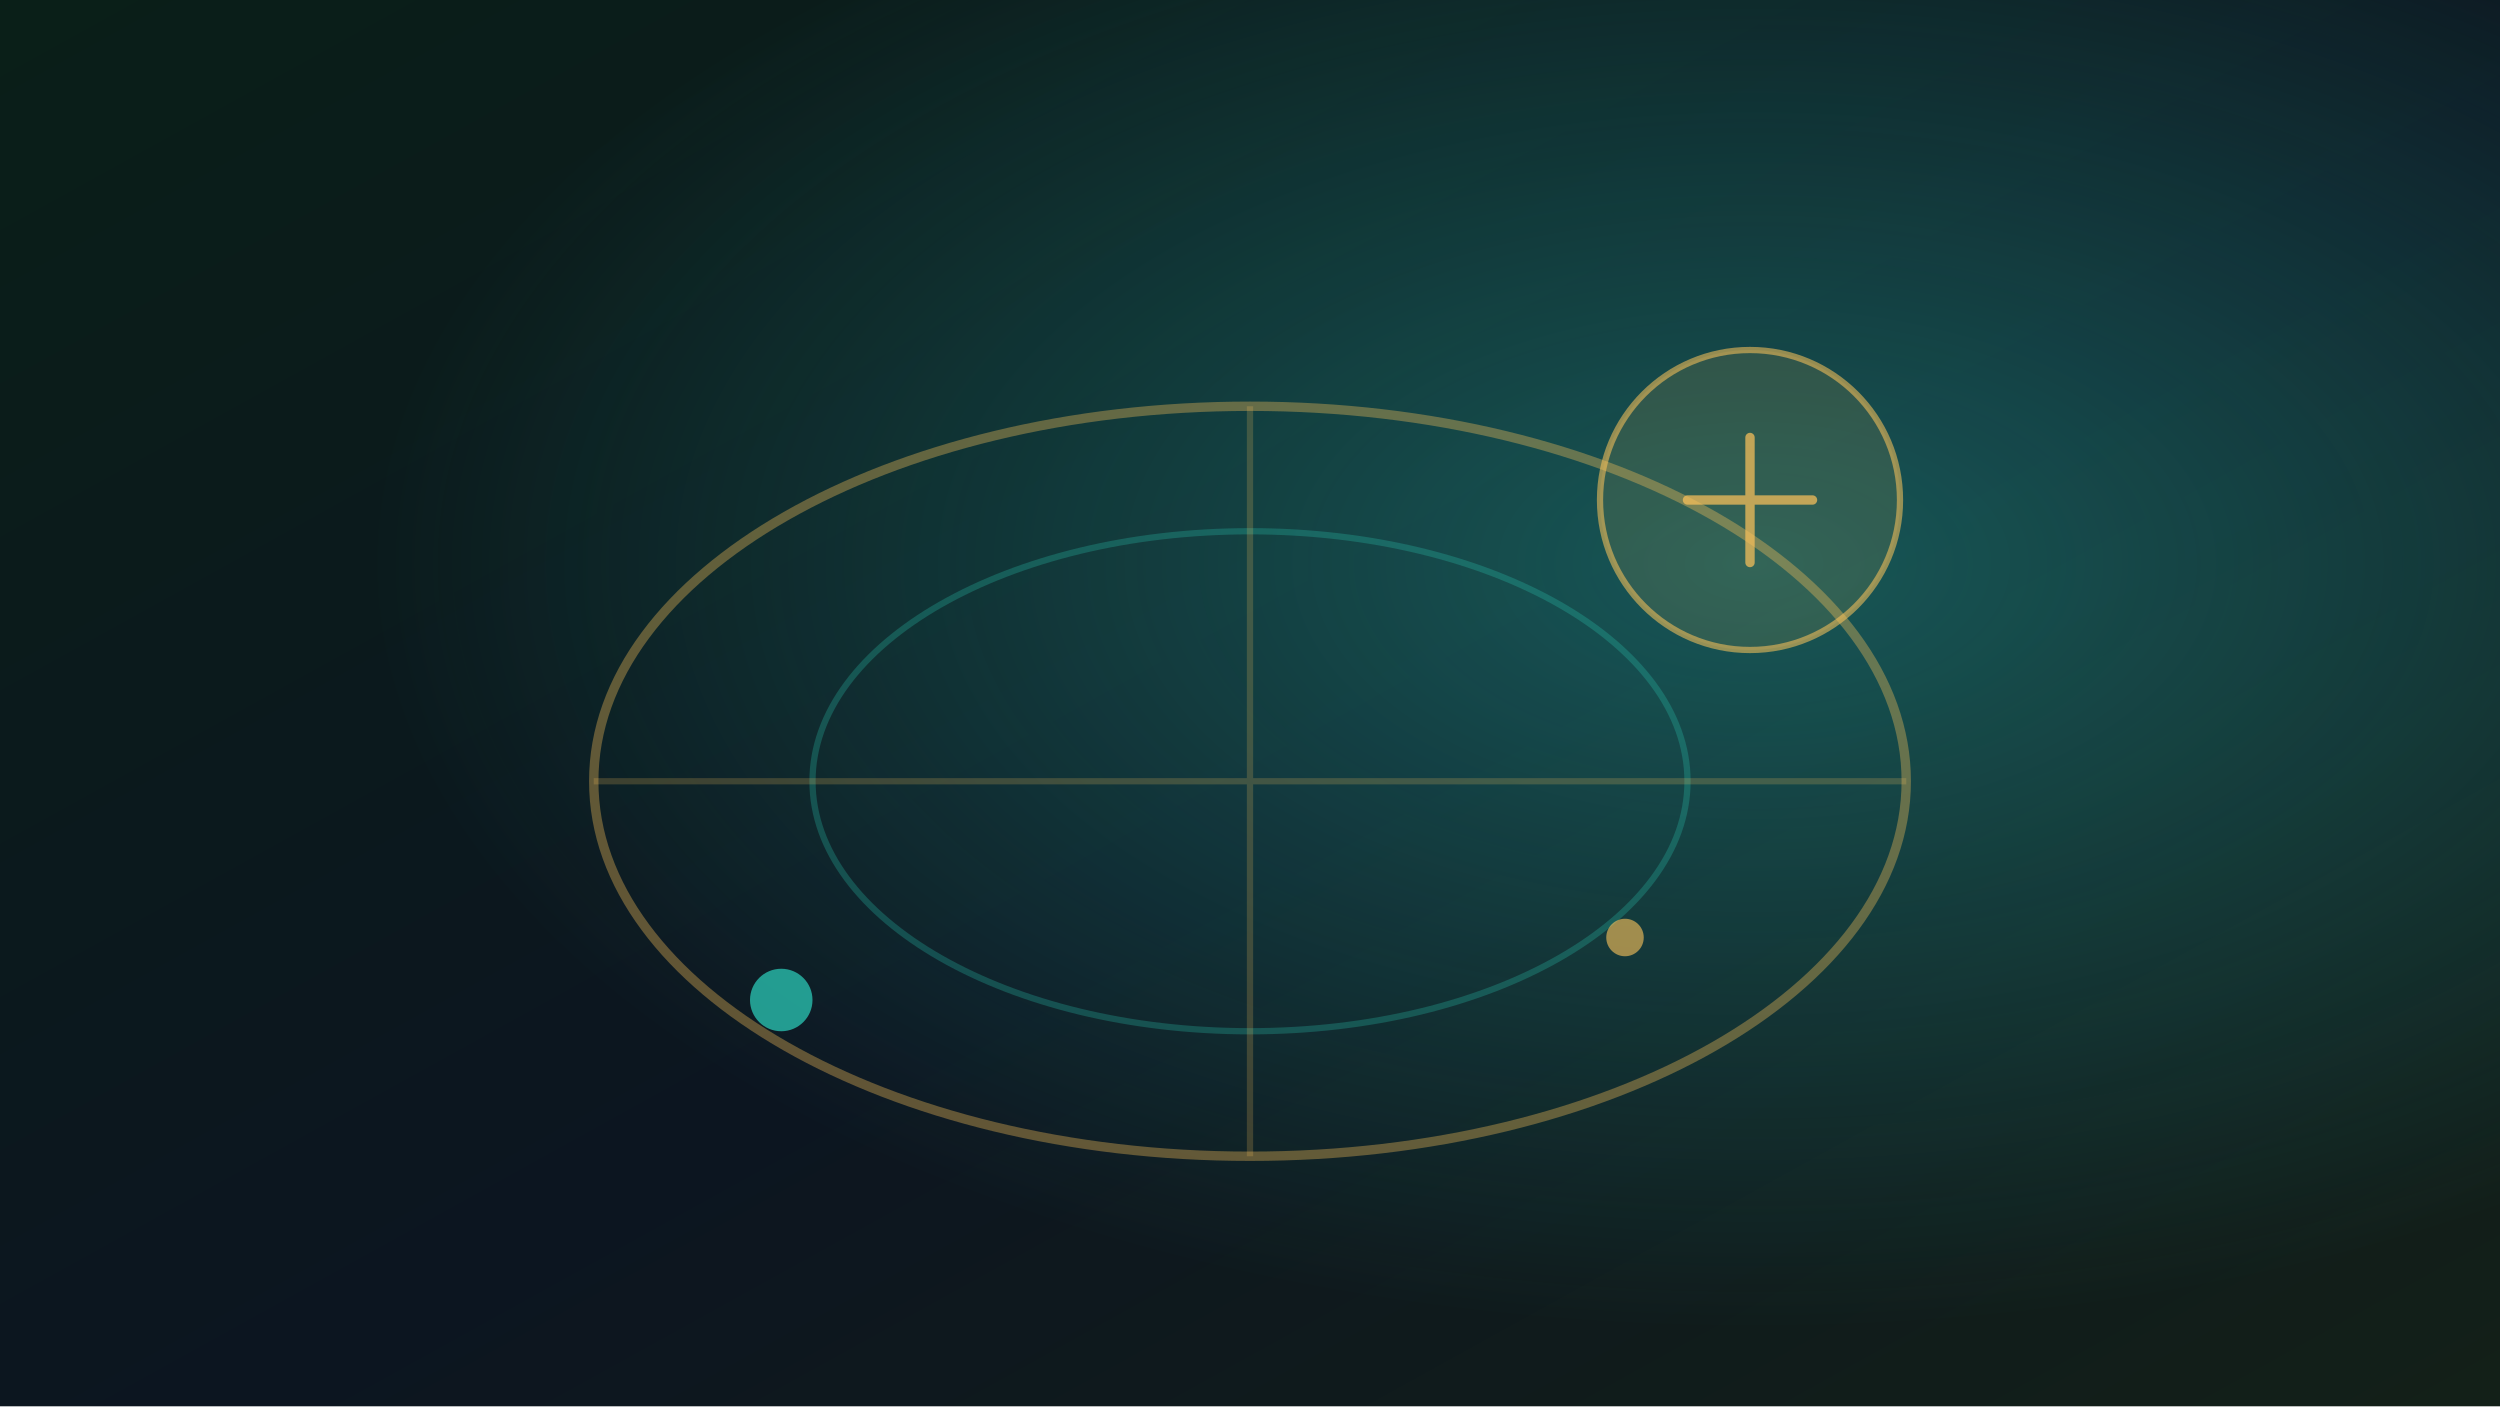
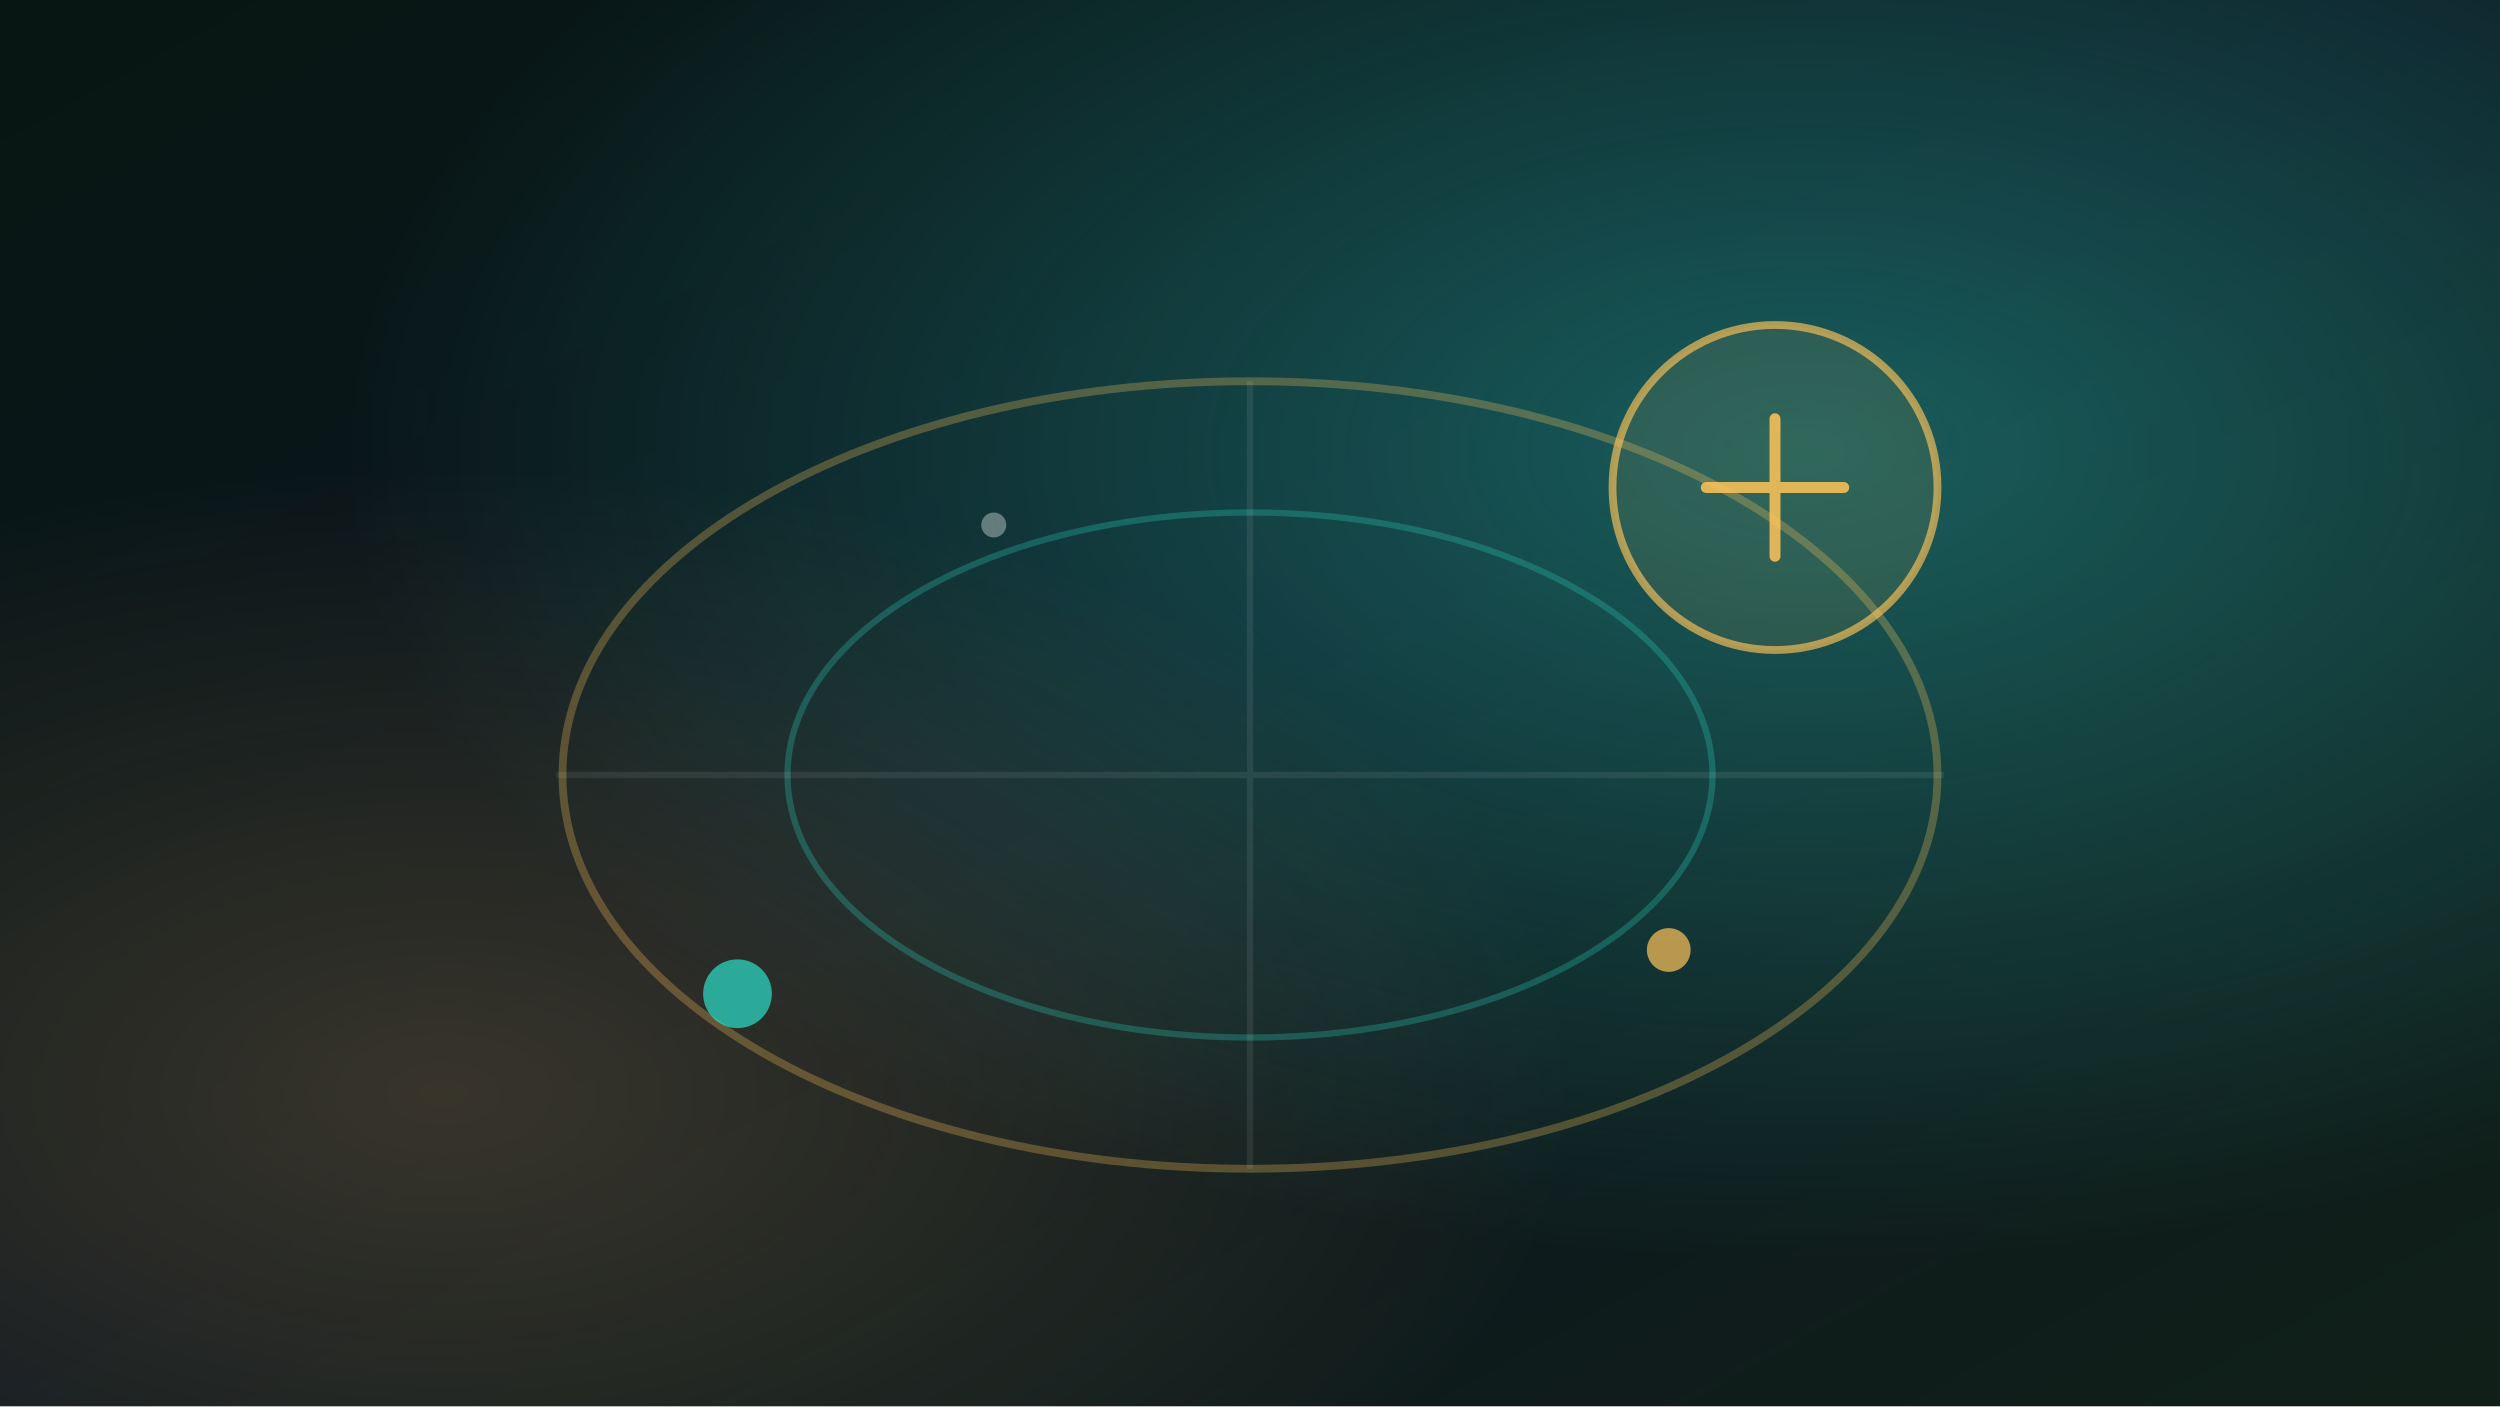
<svg xmlns="http://www.w3.org/2000/svg" viewBox="0 0 800 450" role="img" aria-label="Sports">
  <defs>
    <linearGradient id="sbg" x1="0%" y1="0%" x2="100%" y2="100%">
-       <stop offset="0%" stop-color="#0a1f18" />
-       <stop offset="55%" stop-color="#0c1520" />
-       <stop offset="100%" stop-color="#132018" />
+       <stop offset="0%" stop-color="#071612" />
+       <stop offset="48%" stop-color="#0c1520" />
+       <stop offset="100%" stop-color="#102018" />
    </linearGradient>
-     <radialGradient id="sg" cx="70%" cy="40%" r="55%">
-       <stop offset="0%" stop-color="#2dd4bf" stop-opacity="0.35" />
+     <radialGradient id="sg" cx="72%" cy="32%" r="58%">
+       <stop offset="0%" stop-color="#2dd4bf" stop-opacity="0.38" />
      <stop offset="100%" stop-color="#2dd4bf" stop-opacity="0" />
+     </radialGradient>
+     <radialGradient id="sg2" cx="18%" cy="78%" r="45%">
+       <stop offset="0%" stop-color="#ffc45a" stop-opacity="0.18" />
+       <stop offset="100%" stop-color="#ffc45a" stop-opacity="0" />
    </radialGradient>
  </defs>
  <rect width="800" height="450" fill="url(#sbg)" />
  <rect width="800" height="450" fill="url(#sg)" />
-   <ellipse cx="400" cy="250" rx="210" ry="120" fill="none" stroke="#ffc45a" stroke-opacity="0.35" stroke-width="3" />
-   <ellipse cx="400" cy="250" rx="140" ry="80" fill="none" stroke="#2dd4bf" stroke-opacity="0.25" stroke-width="2" />
-   <path d="M190 250h420M400 130v240" stroke="#ffc45a" stroke-opacity="0.2" stroke-width="2" />
-   <circle cx="560" cy="160" r="48" fill="#ffc45a" fill-opacity="0.12" stroke="#ffc45a" stroke-opacity="0.55" stroke-width="2" />
-   <path d="M540 160h40M560 140v40" stroke="#ffc45a" stroke-opacity="0.7" stroke-width="3" stroke-linecap="round" />
-   <circle cx="250" cy="320" r="10" fill="#2dd4bf" fill-opacity="0.7" />
-   <circle cx="520" cy="300" r="6" fill="#ffc45a" fill-opacity="0.6" />
+   <rect width="800" height="450" fill="url(#sg2)" />
+   <ellipse cx="400" cy="248" rx="220" ry="126" fill="none" stroke="#ffc45a" stroke-opacity="0.28" stroke-width="2.5" />
+   <ellipse cx="400" cy="248" rx="148" ry="84" fill="none" stroke="#2dd4bf" stroke-opacity="0.28" stroke-width="2" />
+   <path d="M178 248h444M400 122v252" stroke="#ffffff" stroke-opacity="0.08" stroke-width="2" />
+   <circle cx="568" cy="156" r="52" fill="#ffc45a" fill-opacity="0.1" stroke="#ffc45a" stroke-opacity="0.65" stroke-width="2.5" />
+   <path d="M546 156h44M568 134v44" stroke="#ffc45a" stroke-opacity="0.85" stroke-width="3.5" stroke-linecap="round" />
+   <circle cx="236" cy="318" r="11" fill="#2dd4bf" fill-opacity="0.75" />
+   <circle cx="534" cy="304" r="7" fill="#ffc45a" fill-opacity="0.7" />
+   <circle cx="318" cy="168" r="4" fill="#ffffff" fill-opacity="0.35" />
</svg>
